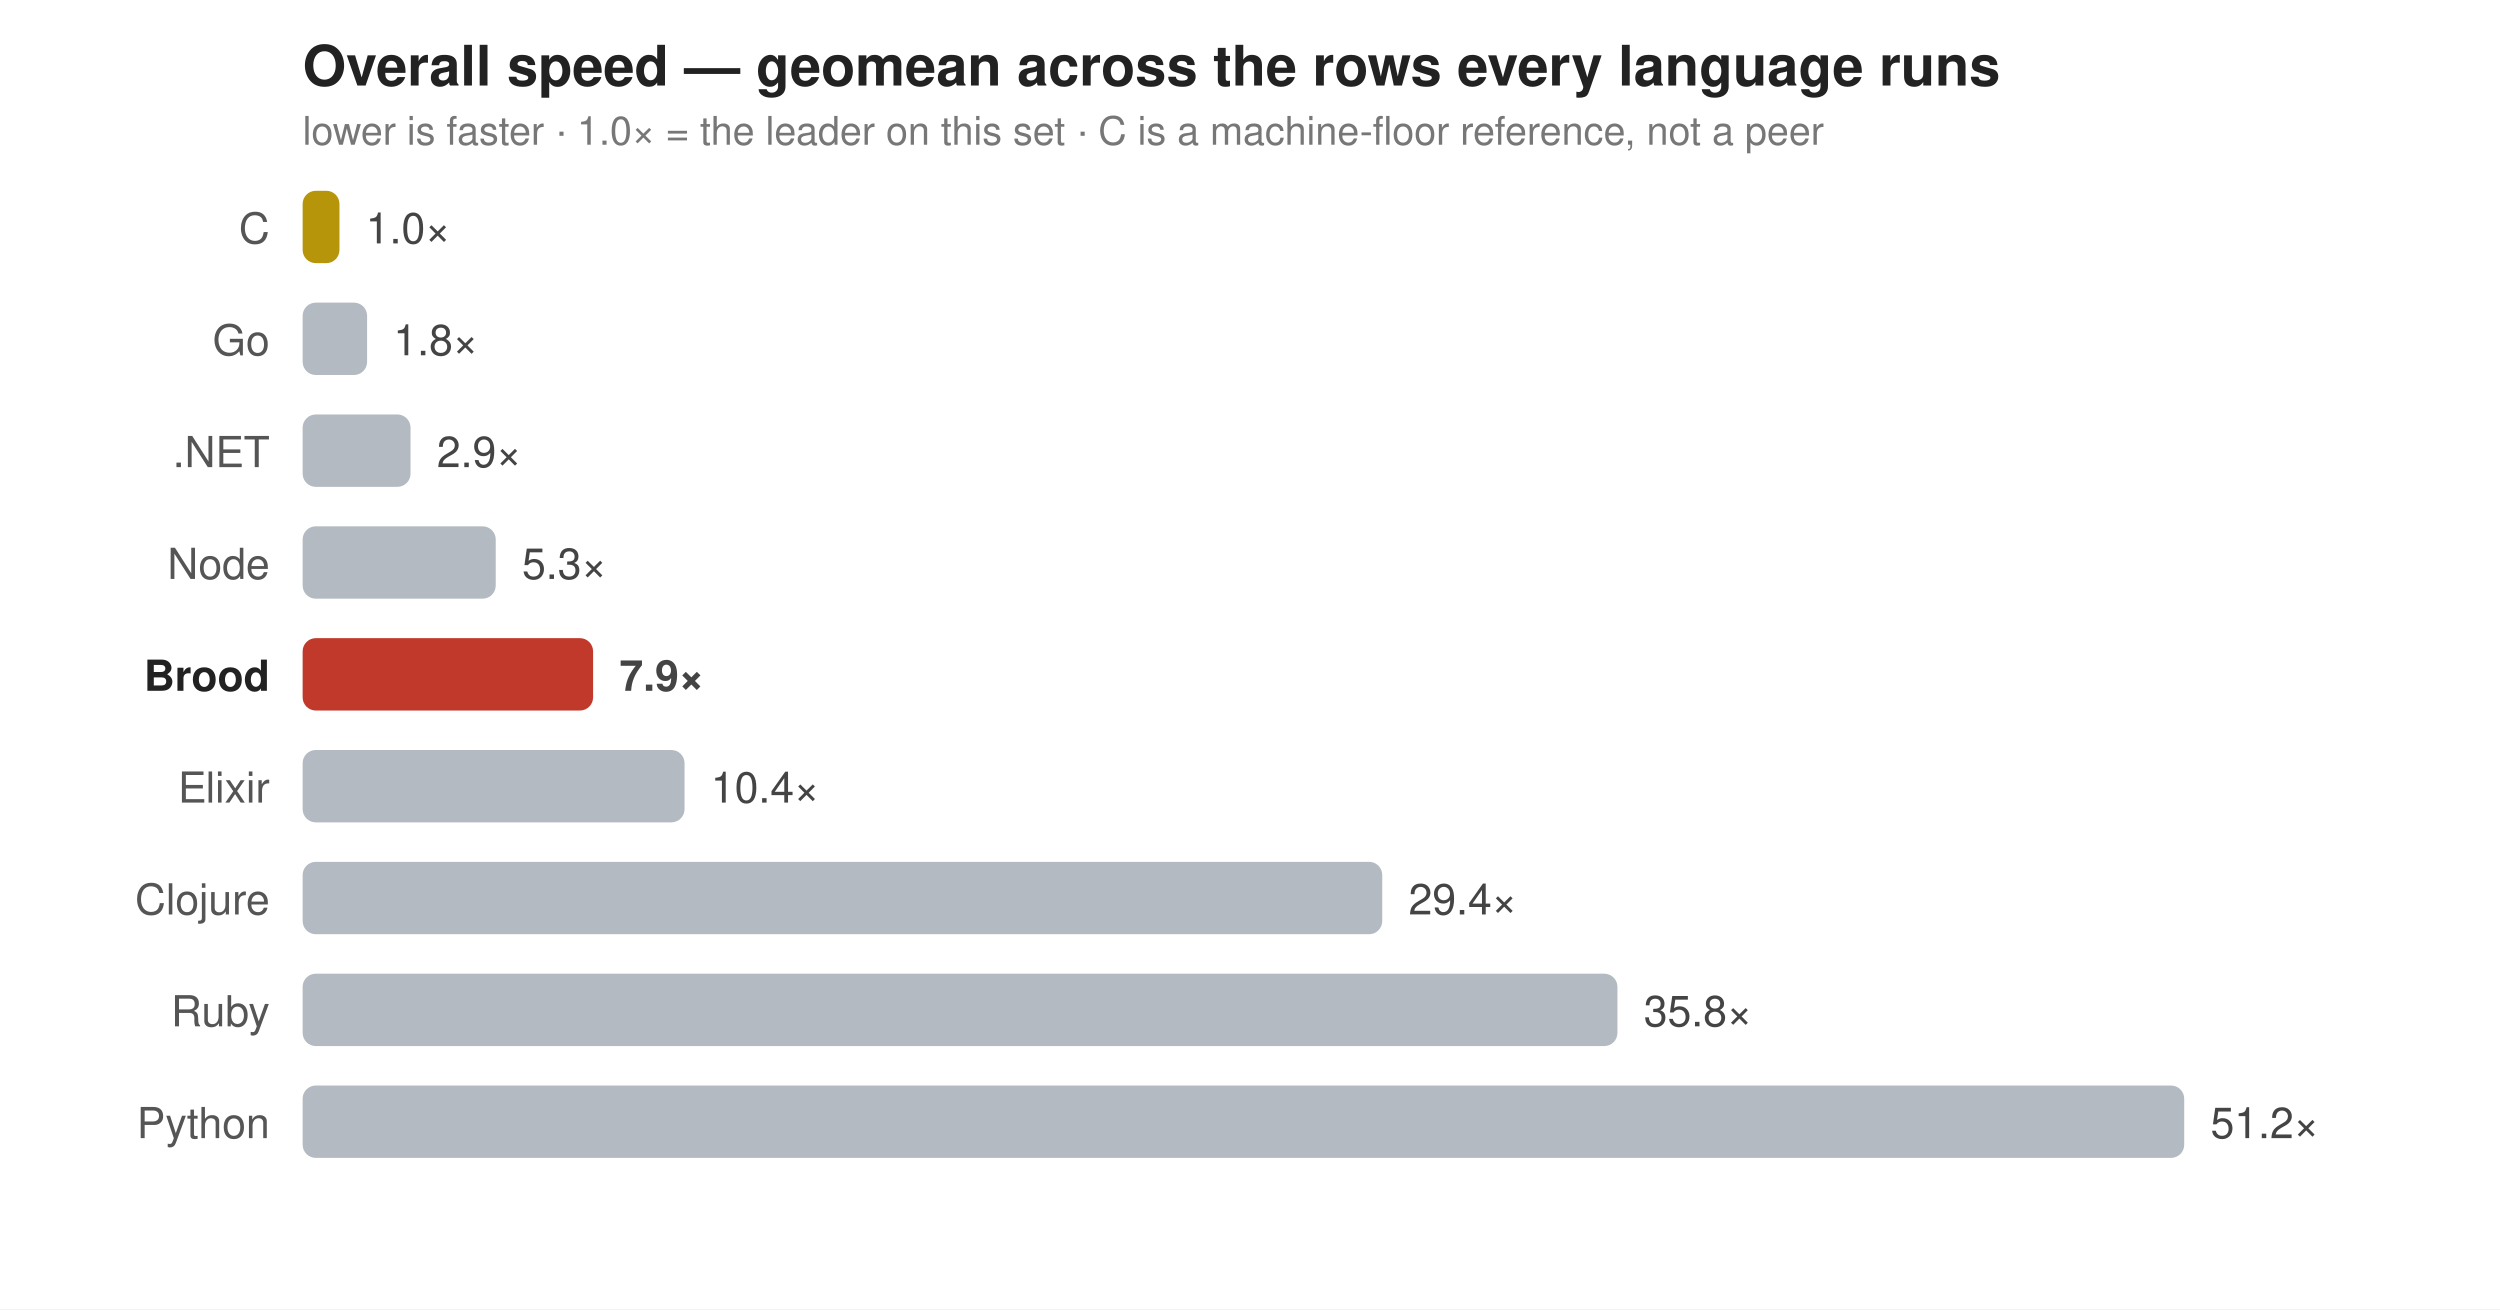
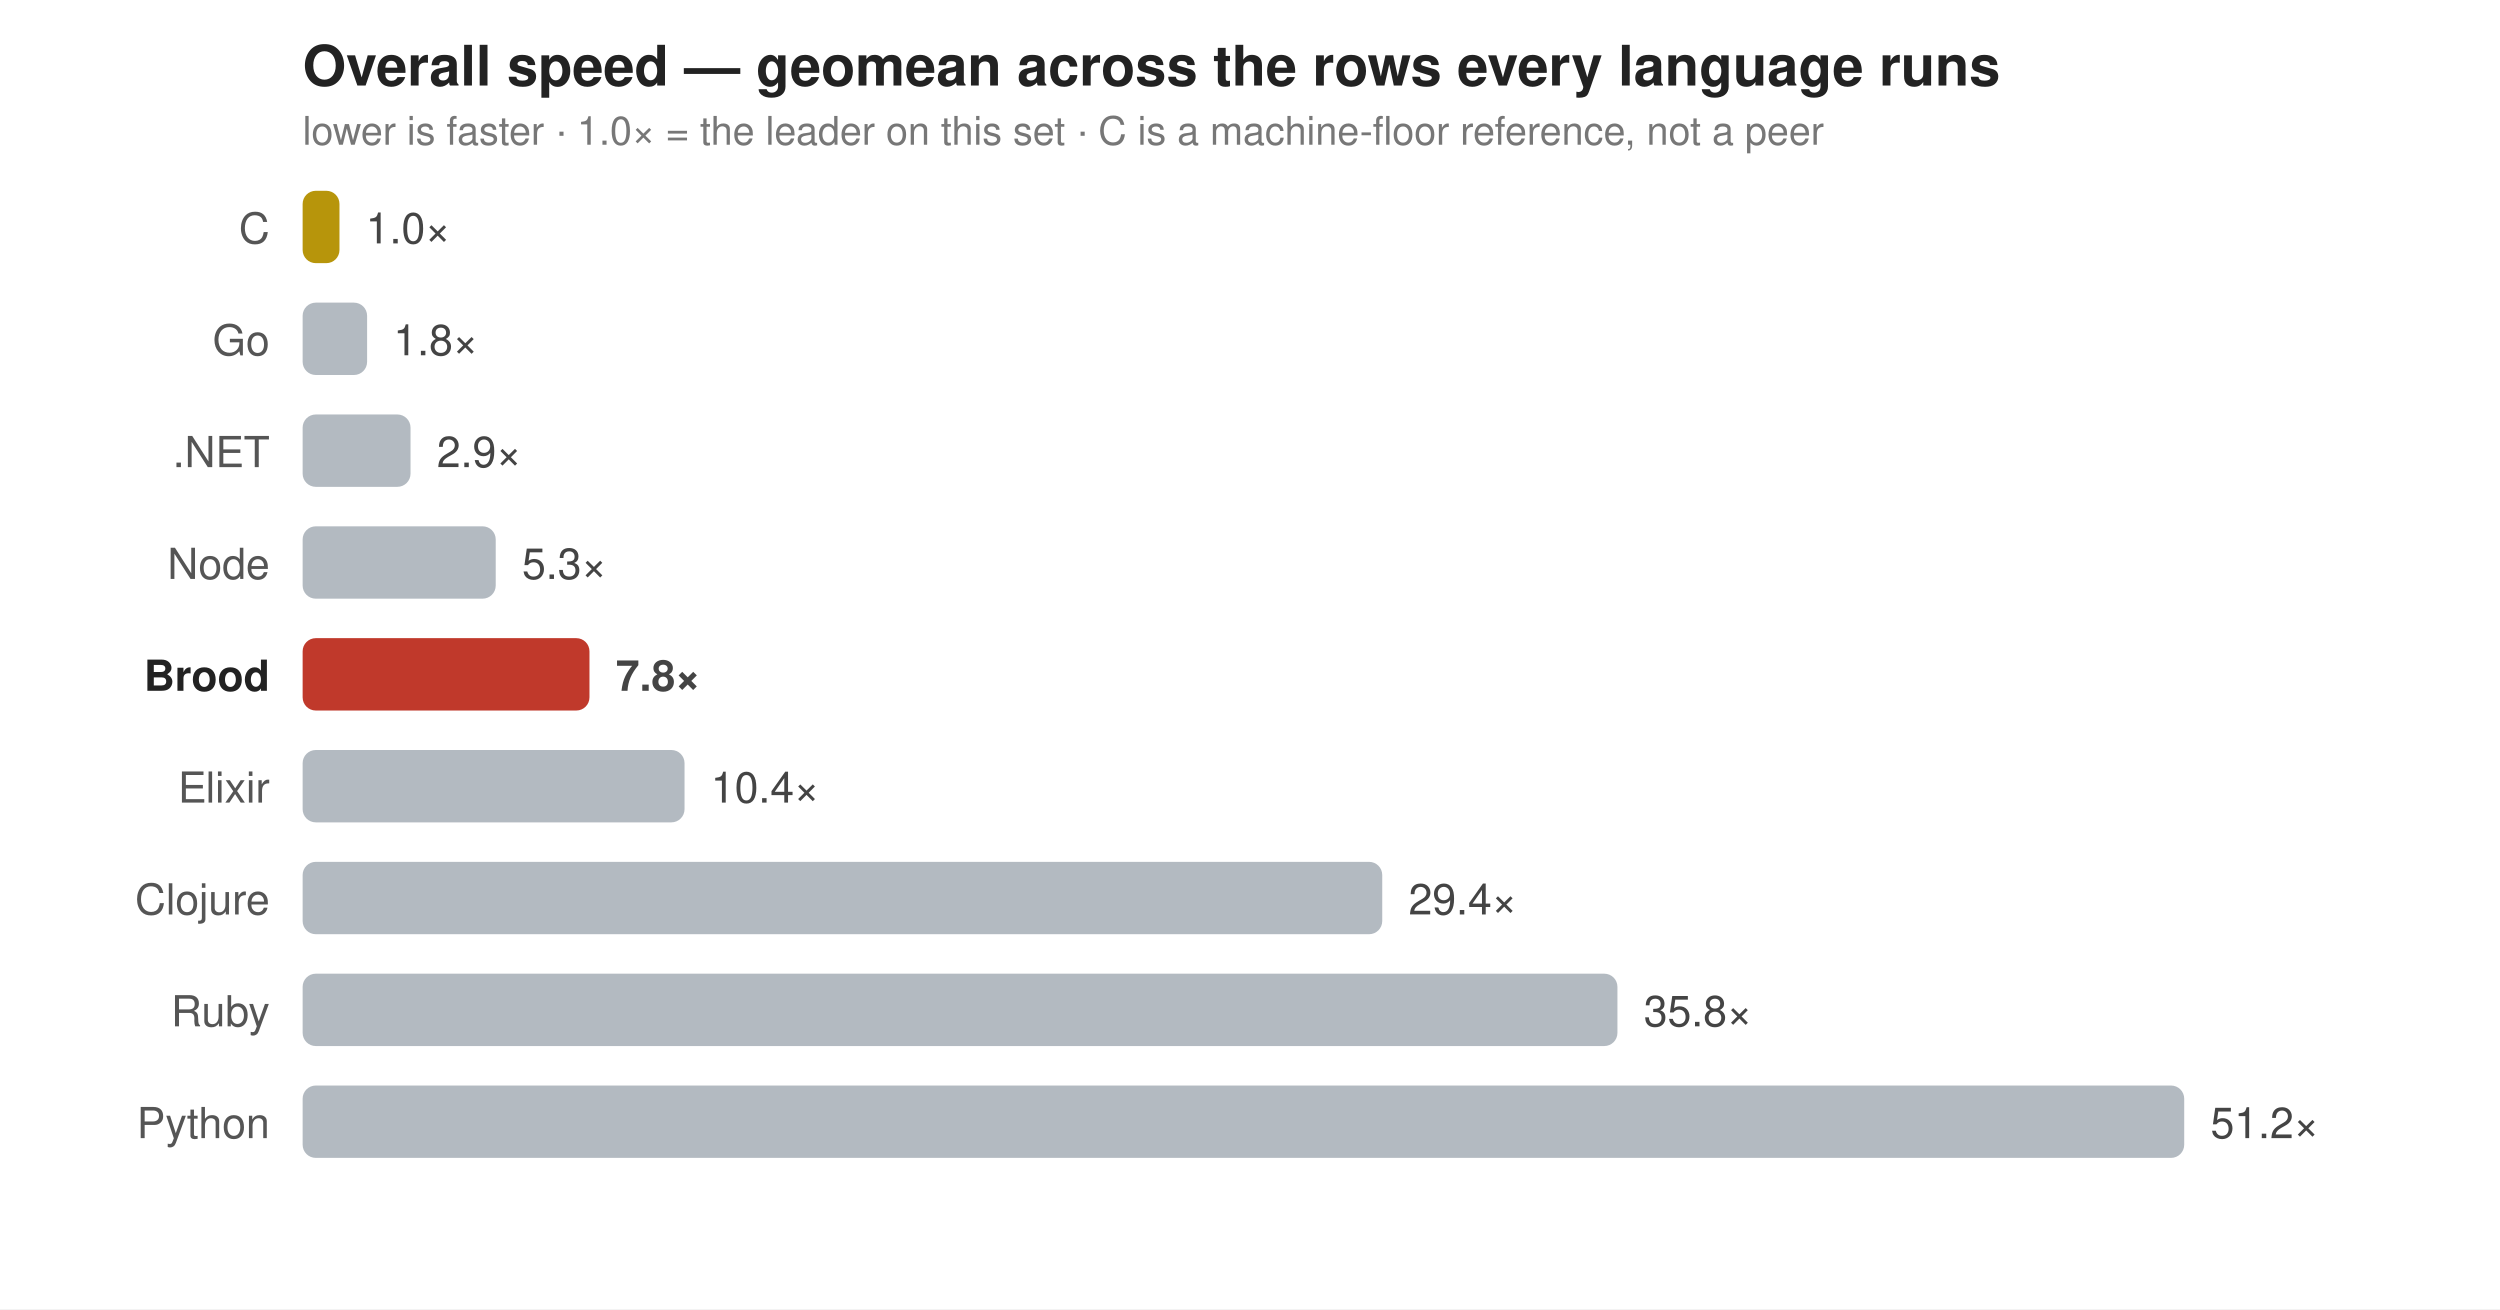
<svg xmlns="http://www.w3.org/2000/svg" width="760" height="398" viewBox="0 0 760 398" font-family="system-ui,Segoe UI,Helvetica,Arial,sans-serif">
  <rect width="760" height="398" fill="#ffffff" />
  <text x="92" y="26" font-size="17" font-weight="700" fill="#222">Overall speed — geomean across the rows every language runs</text>
  <text x="92" y="44" font-size="12" fill="#777">lower is faster · 1.0× = the leader on this set · C is a machine-floor reference, not a peer</text>
  <rect x="92" y="58" width="11.2" height="22" rx="4" fill="#b7950b" />
  <text x="82" y="74" text-anchor="end" font-size="13" font-weight="500" fill="#555">C</text>
  <text x="111.2" y="74" font-size="13" font-weight="400" fill="#444">1.0×</text>
  <rect x="92" y="92" width="19.6" height="22" rx="4" fill="#b3bac1" />
  <text x="82" y="108" text-anchor="end" font-size="13" font-weight="500" fill="#555">Go</text>
  <text x="119.6" y="108" font-size="13" font-weight="400" fill="#444">1.8×</text>
  <rect x="92" y="126" width="32.8" height="22" rx="4" fill="#b3bac1" />
  <text x="82" y="142" text-anchor="end" font-size="13" font-weight="500" fill="#555">.NET</text>
  <text x="132.8" y="142" font-size="13" font-weight="400" fill="#444">2.9×</text>
  <rect x="92" y="160" width="58.7" height="22" rx="4" fill="#b3bac1" />
  <text x="82" y="176" text-anchor="end" font-size="13" font-weight="500" fill="#555">Node</text>
  <text x="158.7" y="176" font-size="13" font-weight="400" fill="#444">5.3×</text>
-   <rect x="92" y="194" width="88.3" height="22" rx="4" fill="#c0392b" />
+   <rect x="92" y="194" width="87.2" height="22" rx="4" fill="#c0392b" />
  <text x="82" y="210" text-anchor="end" font-size="13" font-weight="700" fill="#222">Brood</text>
-   <text x="188.3" y="210" font-size="13" font-weight="700" fill="#444">7.9×</text>
+   <text x="187.2" y="210" font-size="13" font-weight="700" fill="#444">7.8×</text>
  <rect x="92" y="228" width="116.1" height="22" rx="4" fill="#b3bac1" />
  <text x="82" y="244" text-anchor="end" font-size="13" font-weight="500" fill="#555">Elixir</text>
  <text x="216.1" y="244" font-size="13" font-weight="400" fill="#444">10.4×</text>
  <rect x="92" y="262" width="328.2" height="22" rx="4" fill="#b3bac1" />
  <text x="82" y="278" text-anchor="end" font-size="13" font-weight="500" fill="#555">Clojure</text>
  <text x="428.2" y="278" font-size="13" font-weight="400" fill="#444">29.4×</text>
  <rect x="92" y="296" width="399.7" height="22" rx="4" fill="#b3bac1" />
  <text x="82" y="312" text-anchor="end" font-size="13" font-weight="500" fill="#555">Ruby</text>
  <text x="499.7" y="312" font-size="13" font-weight="400" fill="#444">35.8×</text>
  <rect x="92" y="330" width="572.0" height="22" rx="4" fill="#b3bac1" />
  <text x="82" y="346" text-anchor="end" font-size="13" font-weight="500" fill="#555">Python</text>
  <text x="672.0" y="346" font-size="13" font-weight="400" fill="#444">51.2×</text>
</svg>
